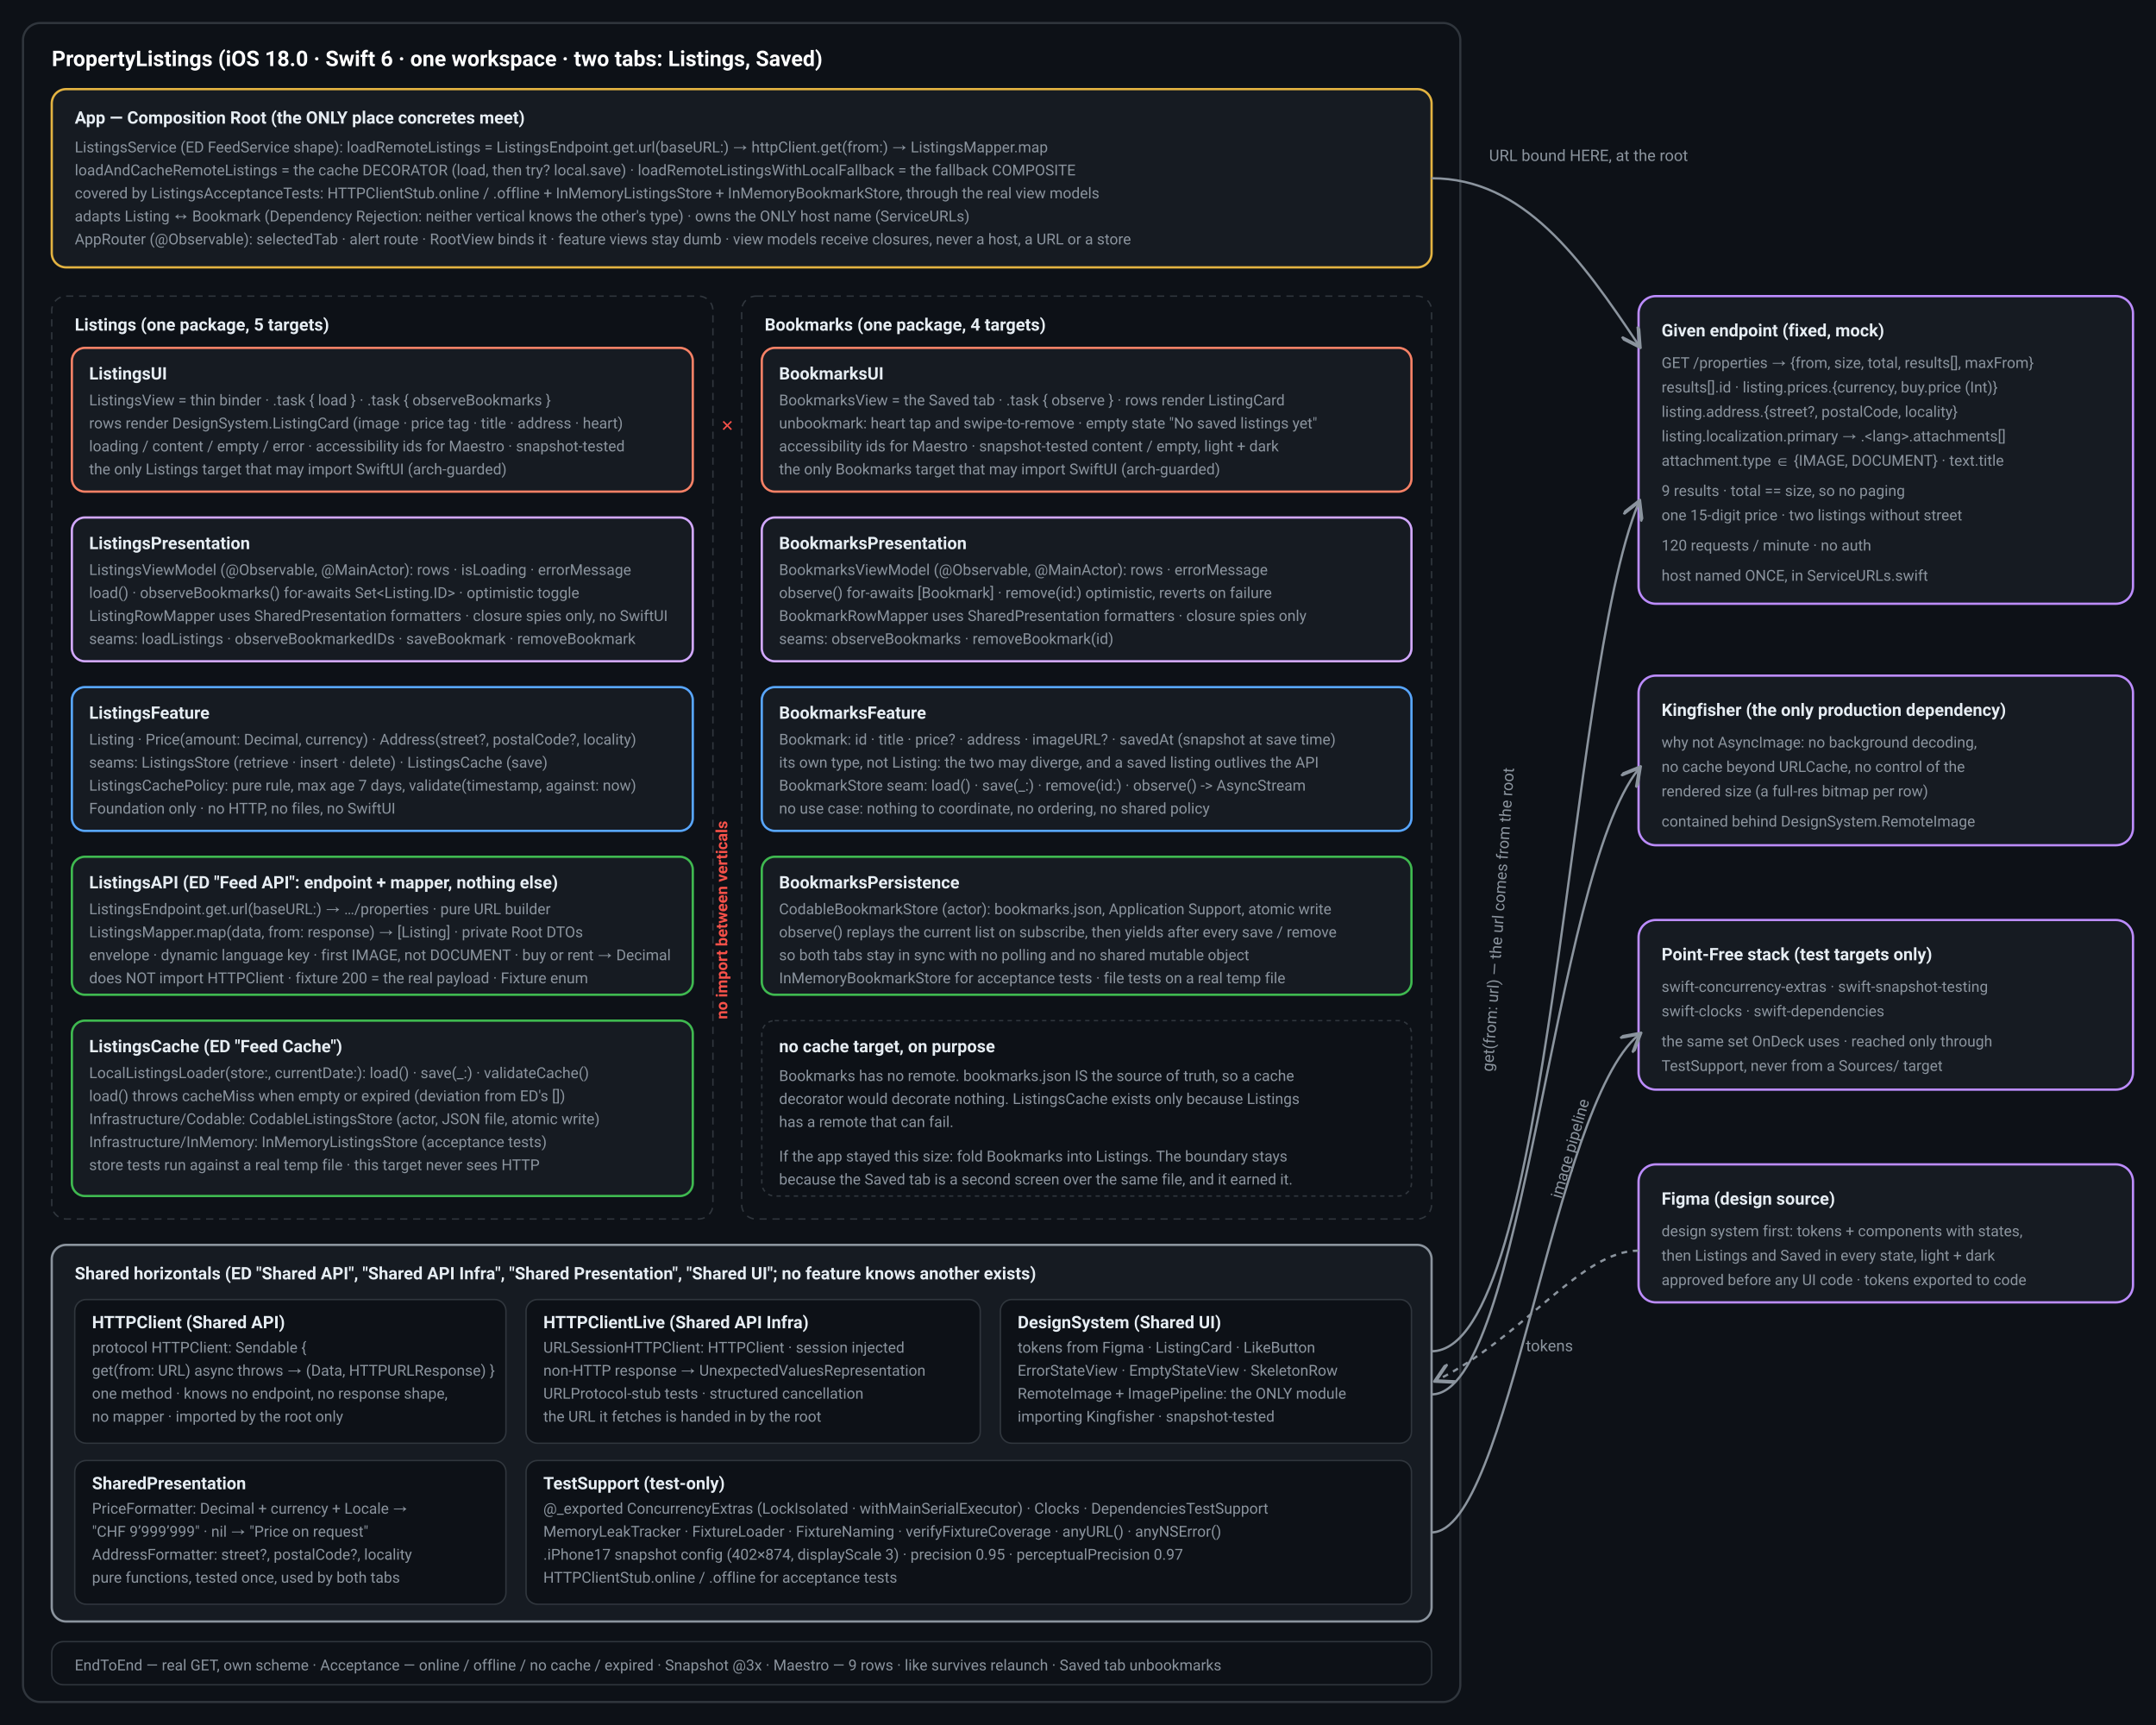
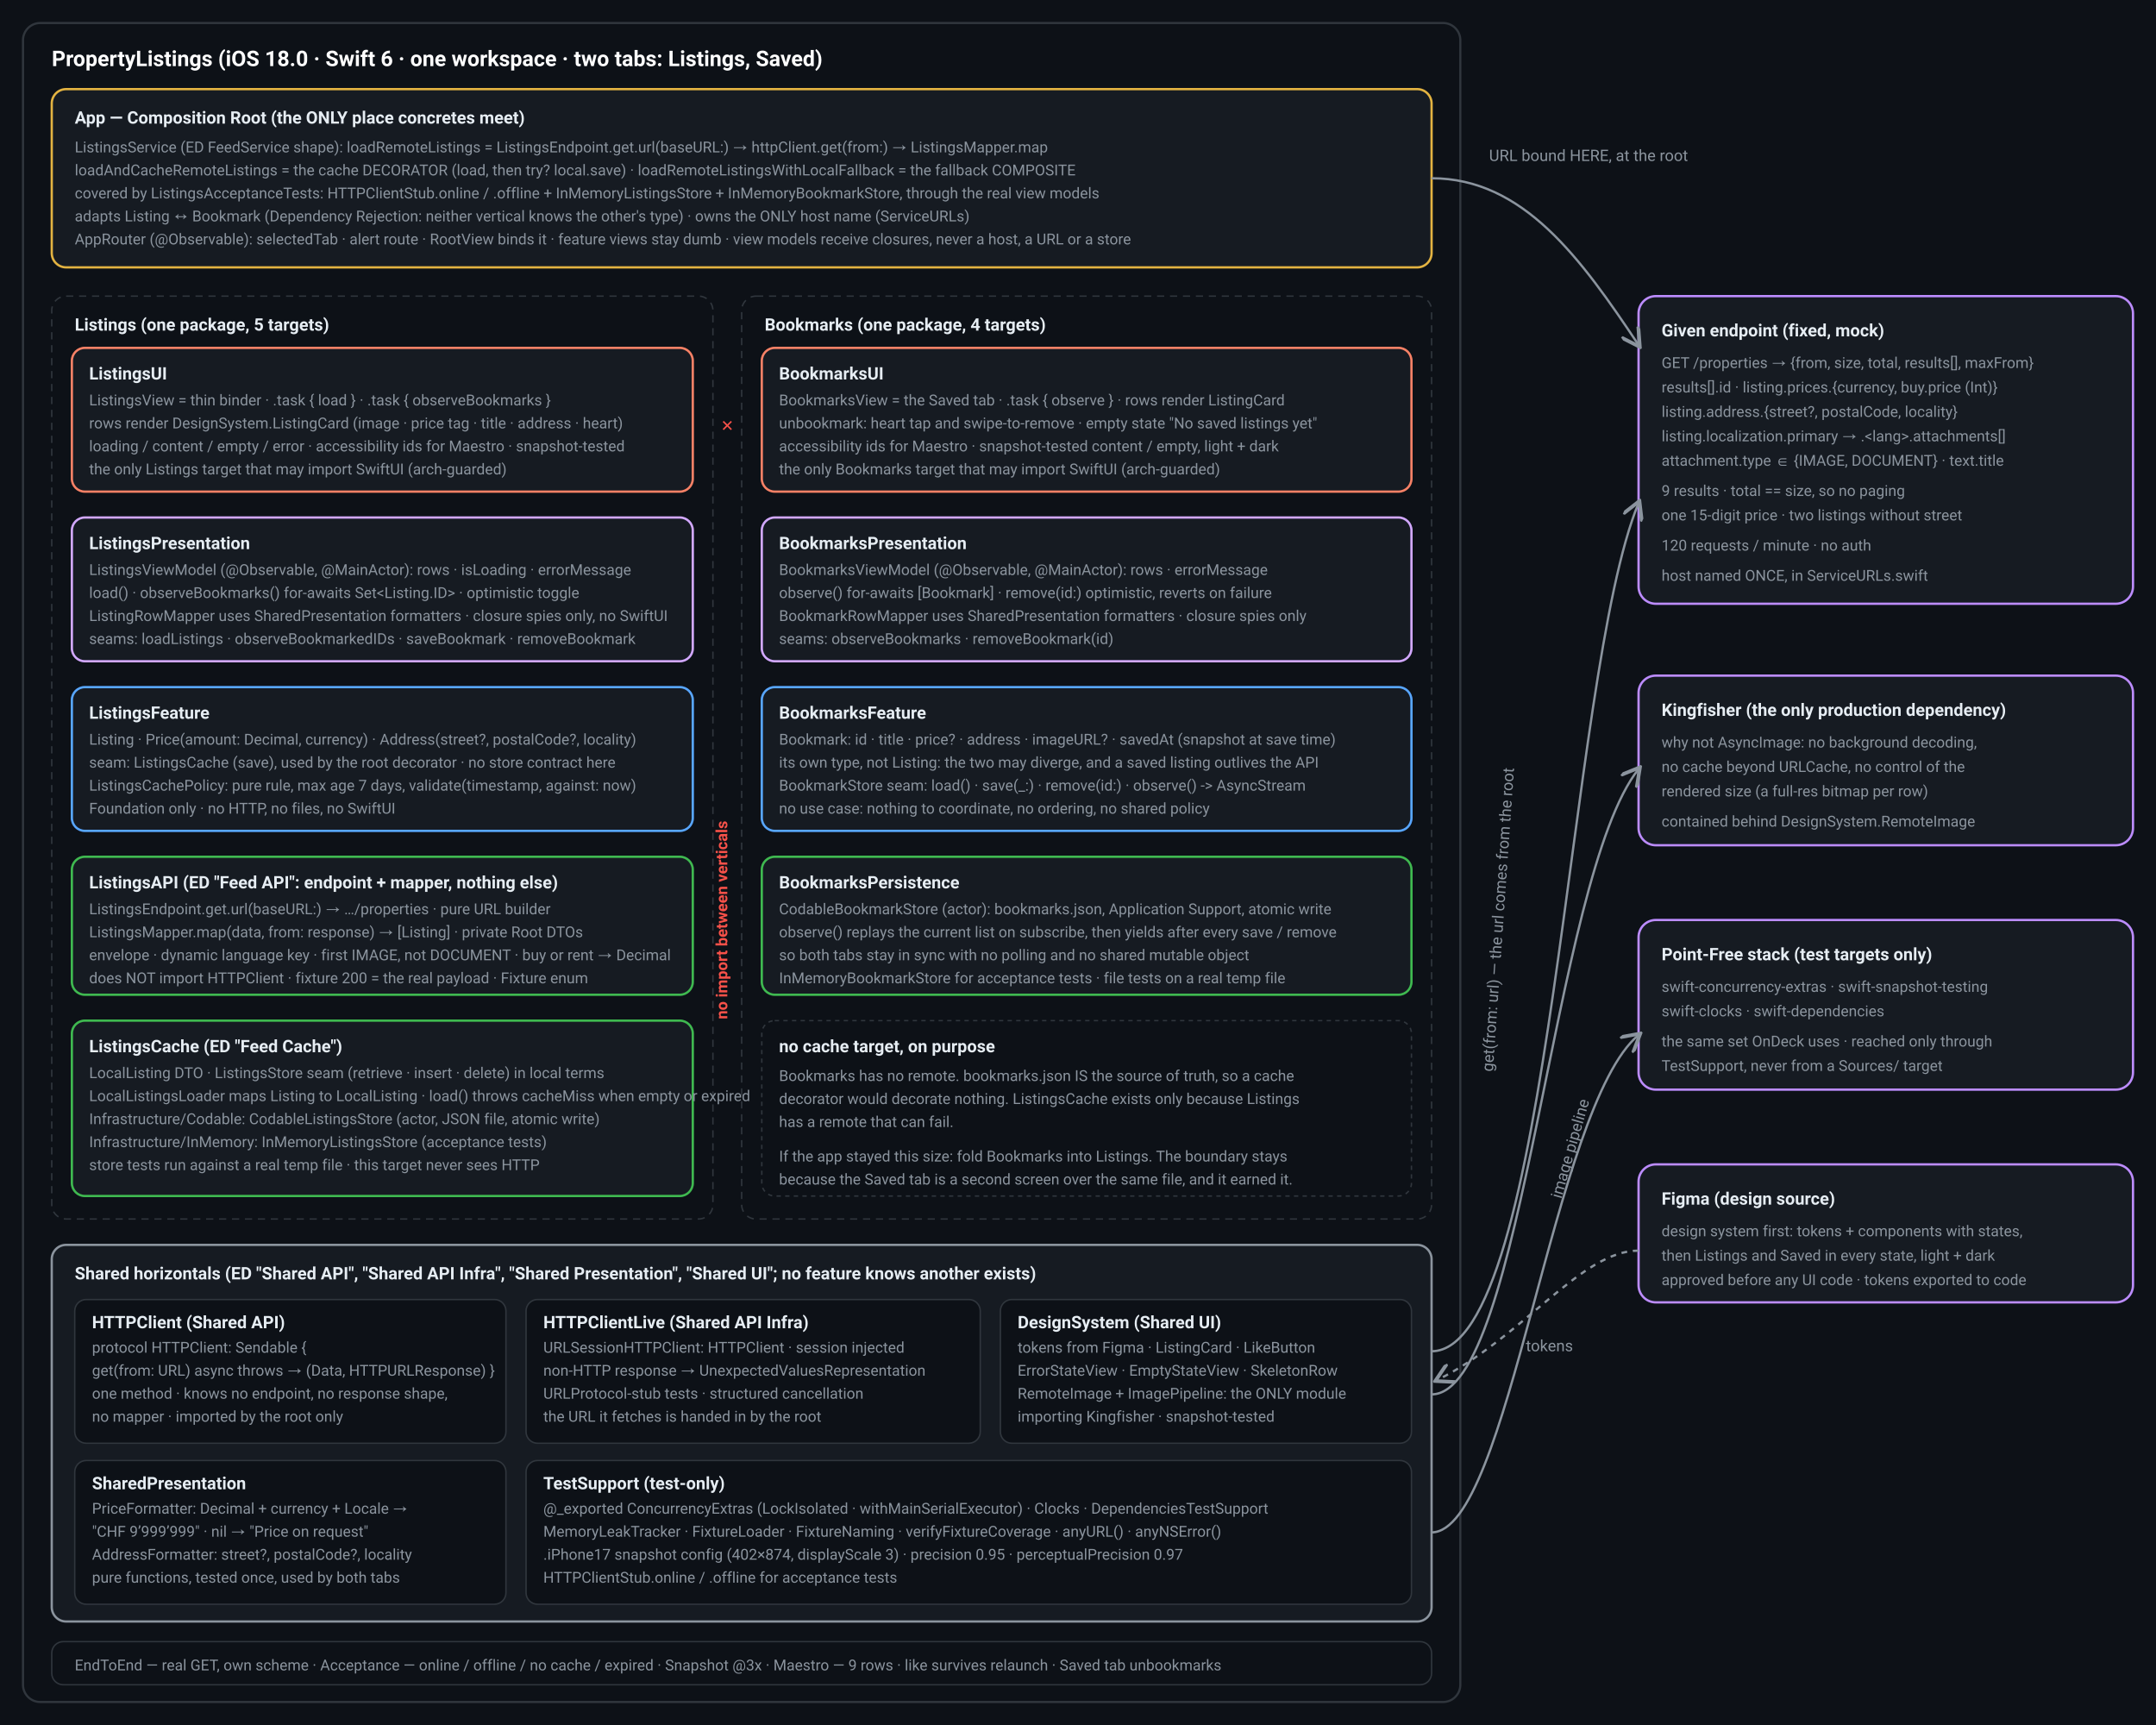
<svg xmlns="http://www.w3.org/2000/svg" viewBox="0 0 1500 1200" font-family="-apple-system, BlinkMacSystemFont, 'Segoe UI', Roboto, Helvetica, Arial, sans-serif">
  <defs>
    <marker id="a" markerWidth="9" markerHeight="9" refX="7" refY="4.5" orient="auto">
      <path d="M0,0 L8,4.5 L0,9" fill="none" stroke="#8b949e" stroke-width="1.6" />
    </marker>
  </defs>
  <style>
  .t{font-size:15px;font-weight:600;fill:#fff}
  .s{font-size:12px;font-weight:600;fill:#e6edf3}
  .d{font-size:10.5px;fill:#8b949e}
  .lbl{font-size:11px;fill:#8b949e}
  .lblr{font-size:11px;fill:#f85149;font-weight:600}
</style>
  <rect x="0" y="0" width="1500" height="1200" fill="#0d1117" />
  <rect x="16" y="16" width="1000" height="1168" rx="12" fill="#0d1117" stroke="#30363d" stroke-width="1.5" />
  <text x="36" y="46" class="t">PropertyListings (iOS 18.0 · Swift 6 · one workspace · two tabs: Listings, Saved)</text>
  <rect x="36" y="62" width="960" height="124" rx="10" fill="#161b22" stroke="#e3b341" stroke-width="1.6" />
  <text x="52" y="86" class="s" fill="#e3b341">App — Composition Root (the ONLY place concretes meet)</text>
  <text x="52" y="106" class="d">ListingsService (ED FeedService shape): loadRemoteListings = ListingsEndpoint.get.url(baseURL:) → httpClient.get(from:) → ListingsMapper.map</text>
  <text x="52" y="122" class="d">loadAndCacheRemoteListings = the cache DECORATOR (load, then try? local.save) · loadRemoteListingsWithLocalFallback = the fallback COMPOSITE</text>
  <text x="52" y="138" class="d">covered by ListingsAcceptanceTests: HTTPClientStub.online / .offline + InMemoryListingsStore + InMemoryBookmarkStore, through the real view models</text>
  <text x="52" y="154" class="d">adapts Listing ↔ Bookmark (Dependency Rejection: neither vertical knows the other's type) · owns the ONLY host name (ServiceURLs)</text>
  <text x="52" y="170" class="d">AppRouter (@Observable): selectedTab · alert route · RootView binds it · feature views stay dumb · view models receive closures, never a host, a URL or a store</text>
  <rect x="36" y="206" width="460" height="642" rx="10" fill="none" stroke="#30363d" stroke-dasharray="5 4" />
  <text x="52" y="230" class="s">Listings (one package, 5 targets)</text>
  <rect x="50" y="242" width="432" height="100" rx="9" fill="#161b22" stroke="#f78166" stroke-width="1.6" />
  <text x="62" y="264" class="s" fill="#f78166">ListingsUI</text>
  <text x="62" y="282" class="d">ListingsView = thin binder · .task { load } · .task { observeBookmarks }</text>
  <text x="62" y="298" class="d">rows render DesignSystem.ListingCard (image · price tag · title · address · heart)</text>
  <text x="62" y="314" class="d">loading / content / empty / error · accessibility ids for Maestro · snapshot-tested</text>
  <text x="62" y="330" class="d">the only Listings target that may import SwiftUI (arch-guarded)</text>
  <rect x="50" y="360" width="432" height="100" rx="9" fill="#161b22" stroke="#d2a8ff" stroke-width="1.6" />
  <text x="62" y="382" class="s" fill="#d2a8ff">ListingsPresentation</text>
  <text x="62" y="400" class="d">ListingsViewModel (@Observable, @MainActor): rows · isLoading · errorMessage</text>
  <text x="62" y="416" class="d">load() · observeBookmarks() for-awaits Set&lt;Listing.ID&gt; · optimistic toggle</text>
  <text x="62" y="432" class="d">ListingRowMapper uses SharedPresentation formatters · closure spies only, no SwiftUI</text>
  <text x="62" y="448" class="d">seams: loadListings · observeBookmarkedIDs · saveBookmark · removeBookmark</text>
  <rect x="50" y="478" width="432" height="100" rx="9" fill="#161b22" stroke="#58a6ff" stroke-width="1.6" />
  <text x="62" y="500" class="s" fill="#58a6ff">ListingsFeature</text>
  <text x="62" y="518" class="d">Listing · Price(amount: Decimal, currency) · Address(street?, postalCode?, locality)</text>
-   <text x="62" y="534" class="d">seams: ListingsStore (retrieve · insert · delete) · ListingsCache (save)</text>
+   <text x="62" y="534" class="d">seam: ListingsCache (save), used by the root decorator · no store contract here</text>
  <text x="62" y="550" class="d">ListingsCachePolicy: pure rule, max age 7 days, validate(timestamp, against: now)</text>
  <text x="62" y="566" class="d">Foundation only · no HTTP, no files, no SwiftUI</text>
  <rect x="50" y="596" width="432" height="96" rx="9" fill="#161b22" stroke="#3fb950" stroke-width="1.6" />
  <text x="62" y="618" class="s" fill="#3fb950">ListingsAPI (ED "Feed API": endpoint + mapper, nothing else)</text>
  <text x="62" y="636" class="d">ListingsEndpoint.get.url(baseURL:) → …/properties · pure URL builder</text>
  <text x="62" y="652" class="d">ListingsMapper.map(data, from: response) → [Listing] · private Root DTOs</text>
  <text x="62" y="668" class="d">envelope · dynamic language key · first IMAGE, not DOCUMENT · buy or rent → Decimal</text>
  <text x="62" y="684" class="d">does NOT import HTTPClient · fixture 200 = the real payload · Fixture enum</text>
  <rect x="50" y="710" width="432" height="122" rx="9" fill="#161b22" stroke="#3fb950" stroke-width="1.6" />
  <text x="62" y="732" class="s" fill="#3fb950">ListingsCache (ED "Feed Cache")</text>
-   <text x="62" y="750" class="d">LocalListingsLoader(store:, currentDate:): load() · save(_:) · validateCache()</text>
-   <text x="62" y="766" class="d">load() throws cacheMiss when empty or expired (deviation from ED's [])</text>
+   <text x="62" y="750" class="d">LocalListing DTO · ListingsStore seam (retrieve · insert · delete) in local terms</text>
+   <text x="62" y="766" class="d">LocalListingsLoader maps Listing to LocalListing · load() throws cacheMiss when empty or expired</text>
  <text x="62" y="782" class="d">Infrastructure/Codable: CodableListingsStore (actor, JSON file, atomic write)</text>
  <text x="62" y="798" class="d">Infrastructure/InMemory: InMemoryListingsStore (acceptance tests)</text>
  <text x="62" y="814" class="d">store tests run against a real temp file · this target never sees HTTP</text>
  <rect x="516" y="206" width="480" height="642" rx="10" fill="none" stroke="#30363d" stroke-dasharray="5 4" />
  <text x="532" y="230" class="s">Bookmarks (one package, 4 targets)</text>
  <rect x="530" y="242" width="452" height="100" rx="9" fill="#161b22" stroke="#f78166" stroke-width="1.6" />
  <text x="542" y="264" class="s" fill="#f78166">BookmarksUI</text>
  <text x="542" y="282" class="d">BookmarksView = the Saved tab · .task { observe } · rows render ListingCard</text>
  <text x="542" y="298" class="d">unbookmark: heart tap and swipe-to-remove · empty state "No saved listings yet"</text>
  <text x="542" y="314" class="d">accessibility ids for Maestro · snapshot-tested content / empty, light + dark</text>
  <text x="542" y="330" class="d">the only Bookmarks target that may import SwiftUI (arch-guarded)</text>
  <rect x="530" y="360" width="452" height="100" rx="9" fill="#161b22" stroke="#d2a8ff" stroke-width="1.6" />
  <text x="542" y="382" class="s" fill="#d2a8ff">BookmarksPresentation</text>
  <text x="542" y="400" class="d">BookmarksViewModel (@Observable, @MainActor): rows · errorMessage</text>
  <text x="542" y="416" class="d">observe() for-awaits [Bookmark] · remove(id:) optimistic, reverts on failure</text>
  <text x="542" y="432" class="d">BookmarkRowMapper uses SharedPresentation formatters · closure spies only</text>
  <text x="542" y="448" class="d">seams: observeBookmarks · removeBookmark(id)</text>
  <rect x="530" y="478" width="452" height="100" rx="9" fill="#161b22" stroke="#58a6ff" stroke-width="1.6" />
  <text x="542" y="500" class="s" fill="#58a6ff">BookmarksFeature</text>
  <text x="542" y="518" class="d">Bookmark: id · title · price? · address · imageURL? · savedAt (snapshot at save time)</text>
  <text x="542" y="534" class="d">its own type, not Listing: the two may diverge, and a saved listing outlives the API</text>
  <text x="542" y="550" class="d">BookmarkStore seam: load() · save(_:) · remove(id:) · observe() -&gt; AsyncStream</text>
  <text x="542" y="566" class="d">no use case: nothing to coordinate, no ordering, no shared policy</text>
  <rect x="530" y="596" width="452" height="96" rx="9" fill="#161b22" stroke="#3fb950" stroke-width="1.6" />
  <text x="542" y="618" class="s" fill="#3fb950">BookmarksPersistence</text>
  <text x="542" y="636" class="d">CodableBookmarkStore (actor): bookmarks.json, Application Support, atomic write</text>
  <text x="542" y="652" class="d">observe() replays the current list on subscribe, then yields after every save / remove</text>
  <text x="542" y="668" class="d">so both tabs stay in sync with no polling and no shared mutable object</text>
  <text x="542" y="684" class="d">InMemoryBookmarkStore for acceptance tests · file tests on a real temp file</text>
  <rect x="530" y="710" width="452" height="122" rx="9" fill="none" stroke="#30363d" stroke-dasharray="3 3" />
  <text x="542" y="732" class="s" fill="#8b949e">no cache target, on purpose</text>
  <text x="542" y="752" class="d">Bookmarks has no remote. bookmarks.json IS the source of truth, so a cache</text>
  <text x="542" y="768" class="d">decorator would decorate nothing. ListingsCache exists only because Listings</text>
  <text x="542" y="784" class="d">has a remote that can fail.</text>
  <text x="542" y="808" class="d">If the app stayed this size: fold Bookmarks into Listings. The boundary stays</text>
  <text x="542" y="824" class="d">because the Saved tab is a second screen over the same file, and it earned it.</text>
  <text x="506" y="300" class="lblr" text-anchor="middle">✕</text>
  <text x="506" y="640" class="lblr" text-anchor="middle" transform="rotate(-90 506 640)">no import between verticals</text>
  <rect x="36" y="866" width="960" height="262" rx="10" fill="#161b22" stroke="#8b949e" stroke-width="1.6" />
  <text x="52" y="890" class="s" fill="#8b949e">Shared horizontals (ED "Shared API", "Shared API Infra", "Shared Presentation", "Shared UI"; no feature knows another exists)</text>
  <rect x="52" y="904" width="300" height="100" rx="8" fill="#0d1117" stroke="#30363d" />
  <text x="64" y="924" class="s">HTTPClient (Shared API)</text>
  <text x="64" y="941" class="d">protocol HTTPClient: Sendable {</text>
  <text x="64" y="957" class="d">  get(from: URL) async throws → (Data, HTTPURLResponse) }</text>
  <text x="64" y="973" class="d">one method · knows no endpoint, no response shape,</text>
  <text x="64" y="989" class="d">no mapper · imported by the root only</text>
  <rect x="366" y="904" width="316" height="100" rx="8" fill="#0d1117" stroke="#30363d" />
  <text x="378" y="924" class="s">HTTPClientLive (Shared API Infra)</text>
  <text x="378" y="941" class="d">URLSessionHTTPClient: HTTPClient · session injected</text>
  <text x="378" y="957" class="d">non-HTTP response → UnexpectedValuesRepresentation</text>
  <text x="378" y="973" class="d">URLProtocol-stub tests · structured cancellation</text>
  <text x="378" y="989" class="d">the URL it fetches is handed in by the root</text>
  <rect x="696" y="904" width="286" height="100" rx="8" fill="#0d1117" stroke="#30363d" />
  <text x="708" y="924" class="s">DesignSystem (Shared UI)</text>
  <text x="708" y="941" class="d">tokens from Figma · ListingCard · LikeButton</text>
  <text x="708" y="957" class="d">ErrorStateView · EmptyStateView · SkeletonRow</text>
  <text x="708" y="973" class="d">RemoteImage + ImagePipeline: the ONLY module</text>
  <text x="708" y="989" class="d">importing Kingfisher · snapshot-tested</text>
  <rect x="52" y="1016" width="300" height="100" rx="8" fill="#0d1117" stroke="#30363d" />
  <text x="64" y="1036" class="s">SharedPresentation</text>
  <text x="64" y="1053" class="d">PriceFormatter: Decimal + currency + Locale →</text>
  <text x="64" y="1069" class="d">"CHF 9’999’999" · nil → "Price on request"</text>
  <text x="64" y="1085" class="d">AddressFormatter: street?, postalCode?, locality</text>
  <text x="64" y="1101" class="d">pure functions, tested once, used by both tabs</text>
  <rect x="366" y="1016" width="616" height="100" rx="8" fill="#0d1117" stroke="#30363d" />
  <text x="378" y="1036" class="s">TestSupport (test-only)</text>
  <text x="378" y="1053" class="d">@_exported ConcurrencyExtras (LockIsolated · withMainSerialExecutor) · Clocks · DependenciesTestSupport</text>
  <text x="378" y="1069" class="d">MemoryLeakTracker · FixtureLoader · FixtureNaming · verifyFixtureCoverage · anyURL() · anyNSError()</text>
  <text x="378" y="1085" class="d">.iPhone17 snapshot config (402×874, displayScale 3) · precision 0.95 · perceptualPrecision 0.97</text>
  <text x="378" y="1101" class="d">HTTPClientStub.online / .offline for acceptance tests</text>
  <rect x="36" y="1142" width="960" height="30" rx="8" fill="#0d1117" stroke="#30363d" />
  <text x="52" y="1162" class="d">EndToEnd — real GET, own scheme · Acceptance — online / offline / no cache / expired · Snapshot @3x · Maestro — 9 rows · like survives relaunch · Saved tab unbookmarks</text>
  <rect x="1140" y="206" width="344" height="214" rx="12" fill="#161b22" stroke="#bc8cff" stroke-width="1.6" />
  <text x="1156" y="234" class="s" fill="#bc8cff">Given endpoint (fixed, mock)</text>
  <text x="1156" y="256" class="d">GET /properties → {from, size, total, results[], maxFrom}</text>
  <text x="1156" y="273" class="d">results[].id · listing.prices.{currency, buy.price (Int)}</text>
  <text x="1156" y="290" class="d">listing.address.{street?, postalCode, locality}</text>
  <text x="1156" y="307" class="d">listing.localization.primary → .&lt;lang&gt;.attachments[]</text>
  <text x="1156" y="324" class="d">attachment.type ∈ {IMAGE, DOCUMENT} · text.title</text>
  <text x="1156" y="345" class="d">9 results · total == size, so no paging</text>
  <text x="1156" y="362" class="d">one 15-digit price · two listings without street</text>
  <text x="1156" y="383" class="d">120 requests / minute · no auth</text>
  <text x="1156" y="404" class="d">host named ONCE, in ServiceURLs.swift</text>
  <rect x="1140" y="470" width="344" height="118" rx="12" fill="#161b22" stroke="#bc8cff" stroke-width="1.6" />
  <text x="1156" y="498" class="s" fill="#bc8cff">Kingfisher (the only production dependency)</text>
  <text x="1156" y="520" class="d">why not AsyncImage: no background decoding,</text>
  <text x="1156" y="537" class="d">no cache beyond URLCache, no control of the</text>
  <text x="1156" y="554" class="d">rendered size (a full-res bitmap per row)</text>
  <text x="1156" y="575" class="d">contained behind DesignSystem.RemoteImage</text>
  <rect x="1140" y="640" width="344" height="118" rx="12" fill="#161b22" stroke="#bc8cff" stroke-width="1.6" />
  <text x="1156" y="668" class="s" fill="#bc8cff">Point-Free stack (test targets only)</text>
  <text x="1156" y="690" class="d">swift-concurrency-extras · swift-snapshot-testing</text>
  <text x="1156" y="707" class="d">swift-clocks · swift-dependencies</text>
  <text x="1156" y="728" class="d">the same set OnDeck uses · reached only through</text>
  <text x="1156" y="745" class="d">TestSupport, never from a Sources/ target</text>
  <rect x="1140" y="810" width="344" height="96" rx="12" fill="#161b22" stroke="#bc8cff" stroke-width="1.6" />
  <text x="1156" y="838" class="s" fill="#bc8cff">Figma (design source)</text>
  <text x="1156" y="860" class="d">design system first: tokens + components with states,</text>
  <text x="1156" y="877" class="d">then Listings and Saved in every state, light + dark</text>
  <text x="1156" y="894" class="d">approved before any UI code · tokens exported to code</text>
  <path d="M 996 124 C 1060 124, 1100 180, 1140 240" fill="none" stroke="#8b949e" stroke-width="1.6" marker-end="url(#a)" />
  <text x="1036" y="112" class="lbl">URL bound HERE, at the root</text>
  <path d="M 996 940 C 1080 940, 1090 470, 1140 350" fill="none" stroke="#8b949e" stroke-width="1.6" marker-end="url(#a)" />
  <text x="1046" y="640" class="lbl" text-anchor="middle" transform="rotate(-86 1046 640)">get(from: url) — the url comes from the root</text>
  <path d="M 996 970 C 1060 970, 1080 610, 1140 535" fill="none" stroke="#8b949e" stroke-width="1.6" marker-end="url(#a)" />
  <text x="1096" y="800" class="lbl" text-anchor="middle" transform="rotate(-74 1096 800)">image pipeline</text>
  <path d="M 996 1066 C 1050 1066, 1080 770, 1140 720" fill="none" stroke="#8b949e" stroke-width="1.6" marker-end="url(#a)" />
  <path d="M 1140 870 C 1100 870, 1060 930, 1000 960" fill="none" stroke="#8b949e" stroke-width="1.6" stroke-dasharray="4 4" marker-end="url(#a)" />
  <text x="1078" y="940" class="lbl" text-anchor="middle">tokens</text>
</svg>
